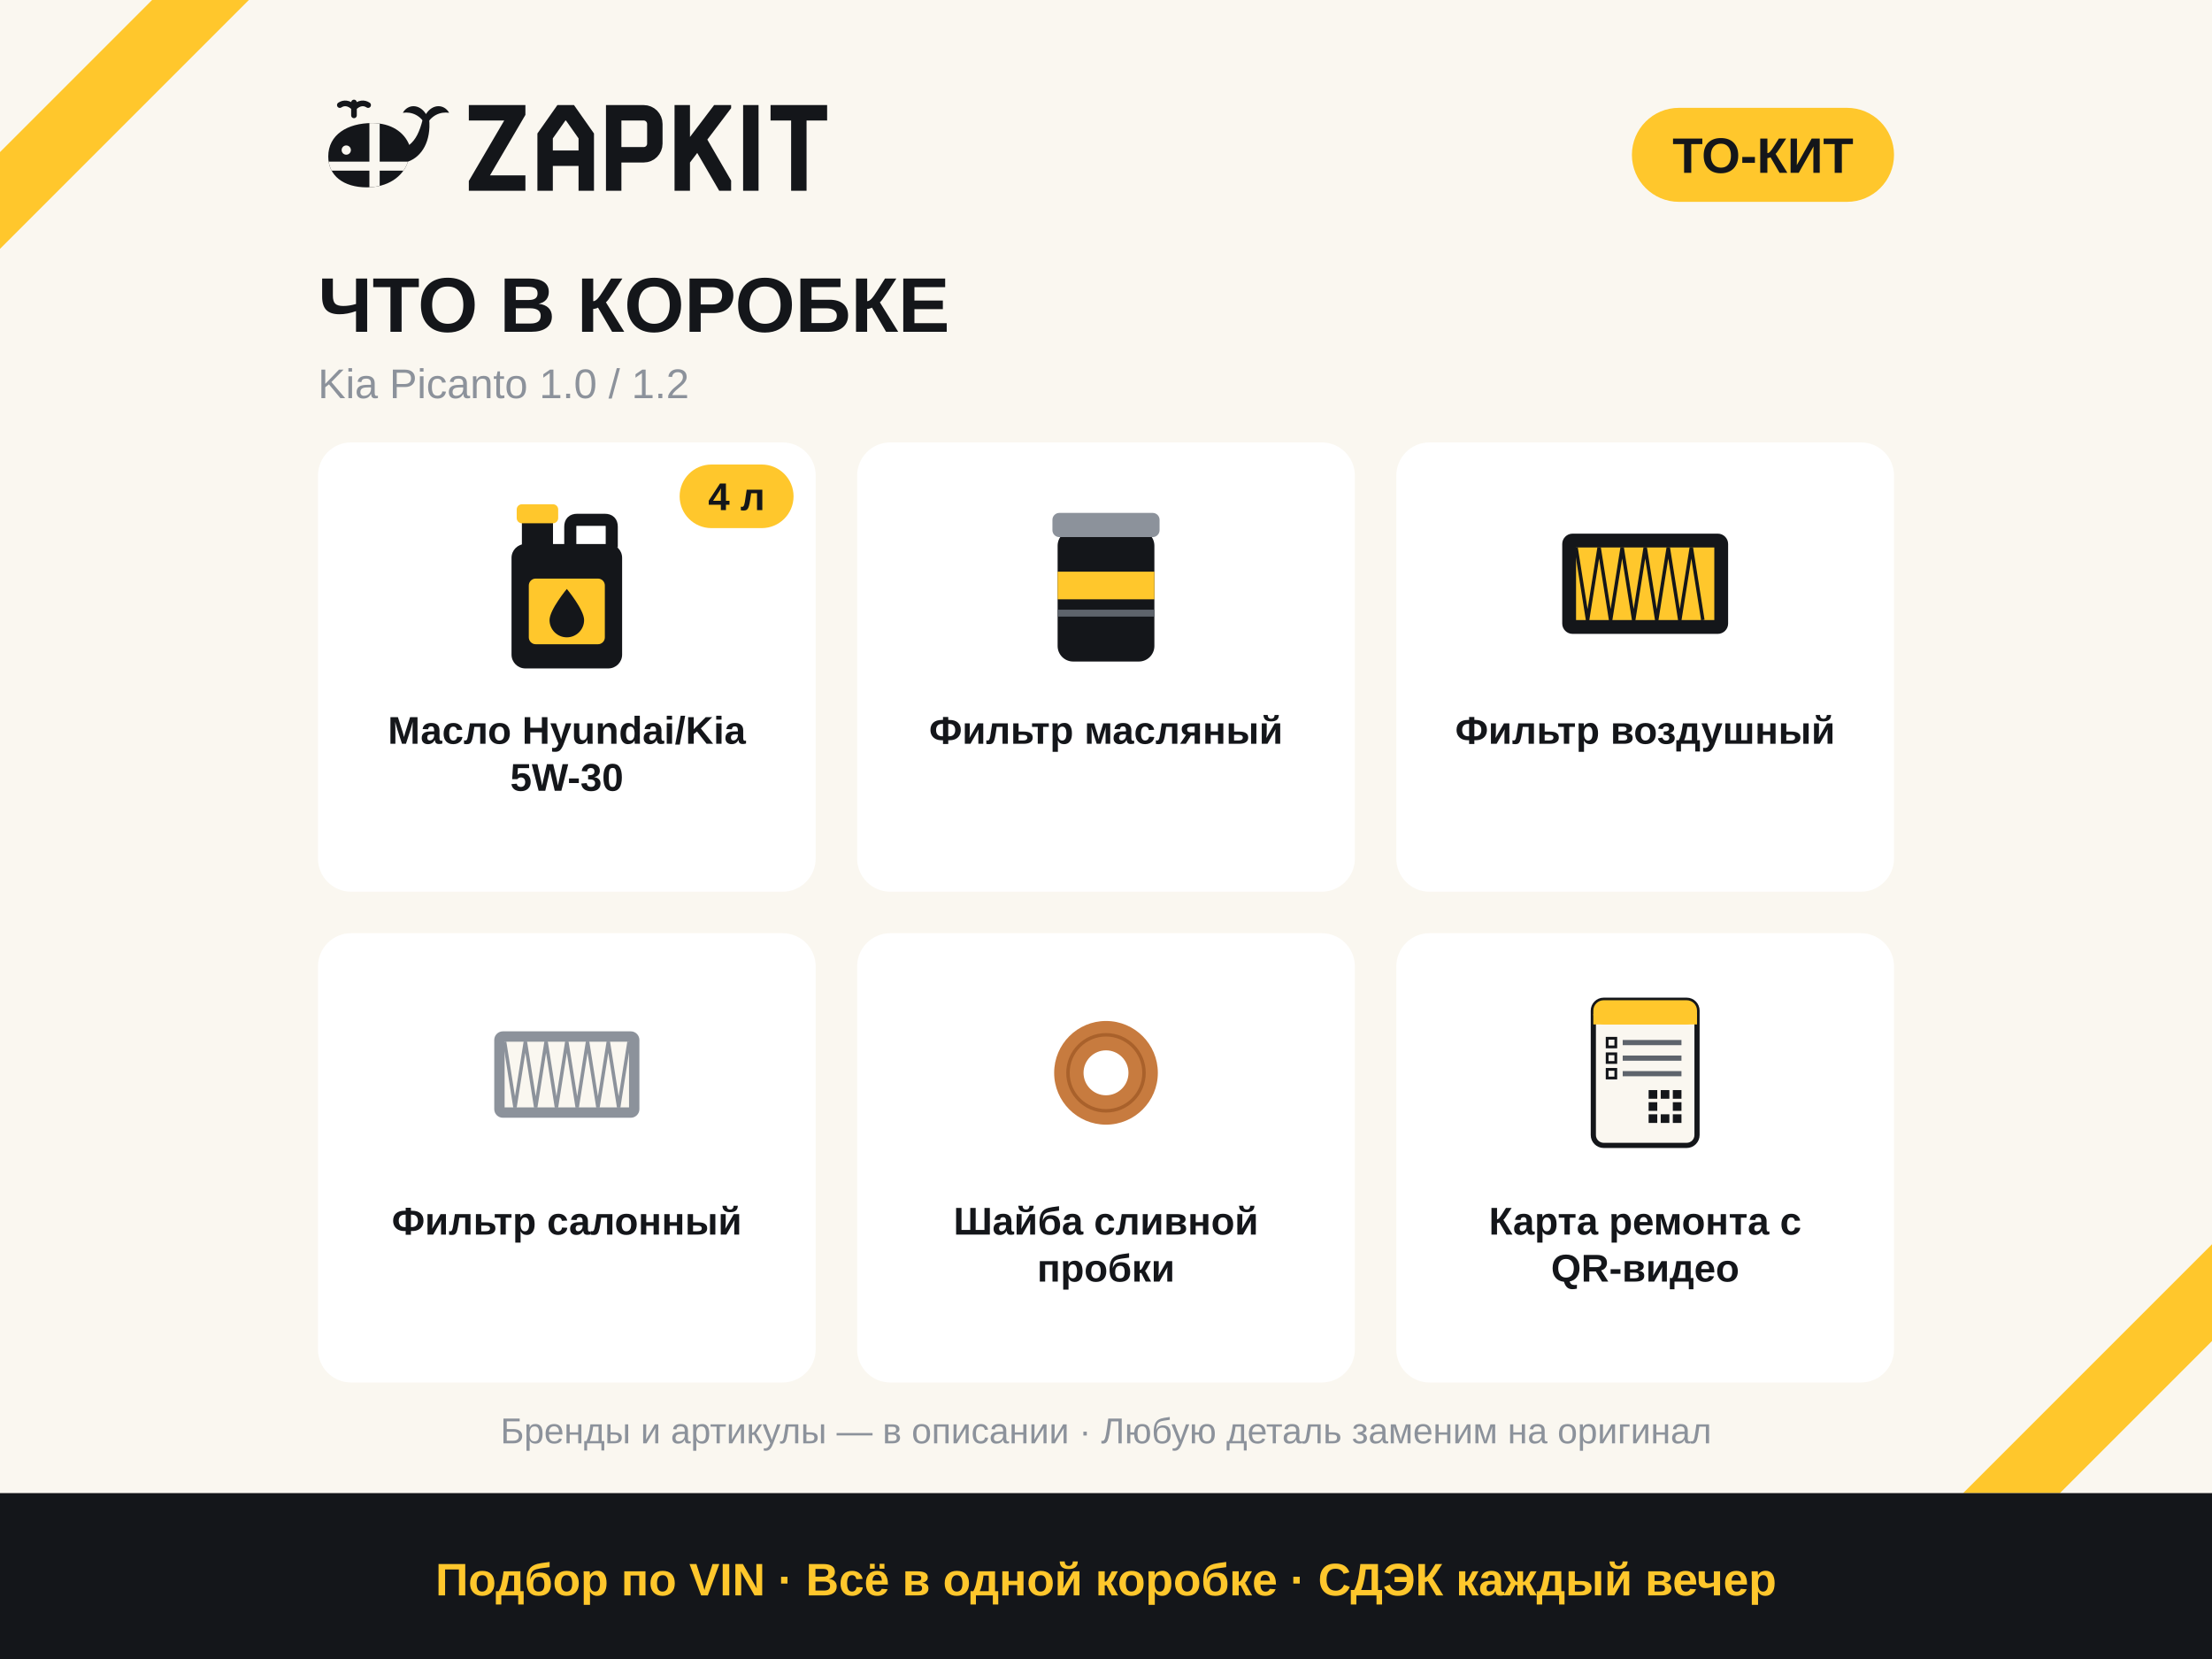
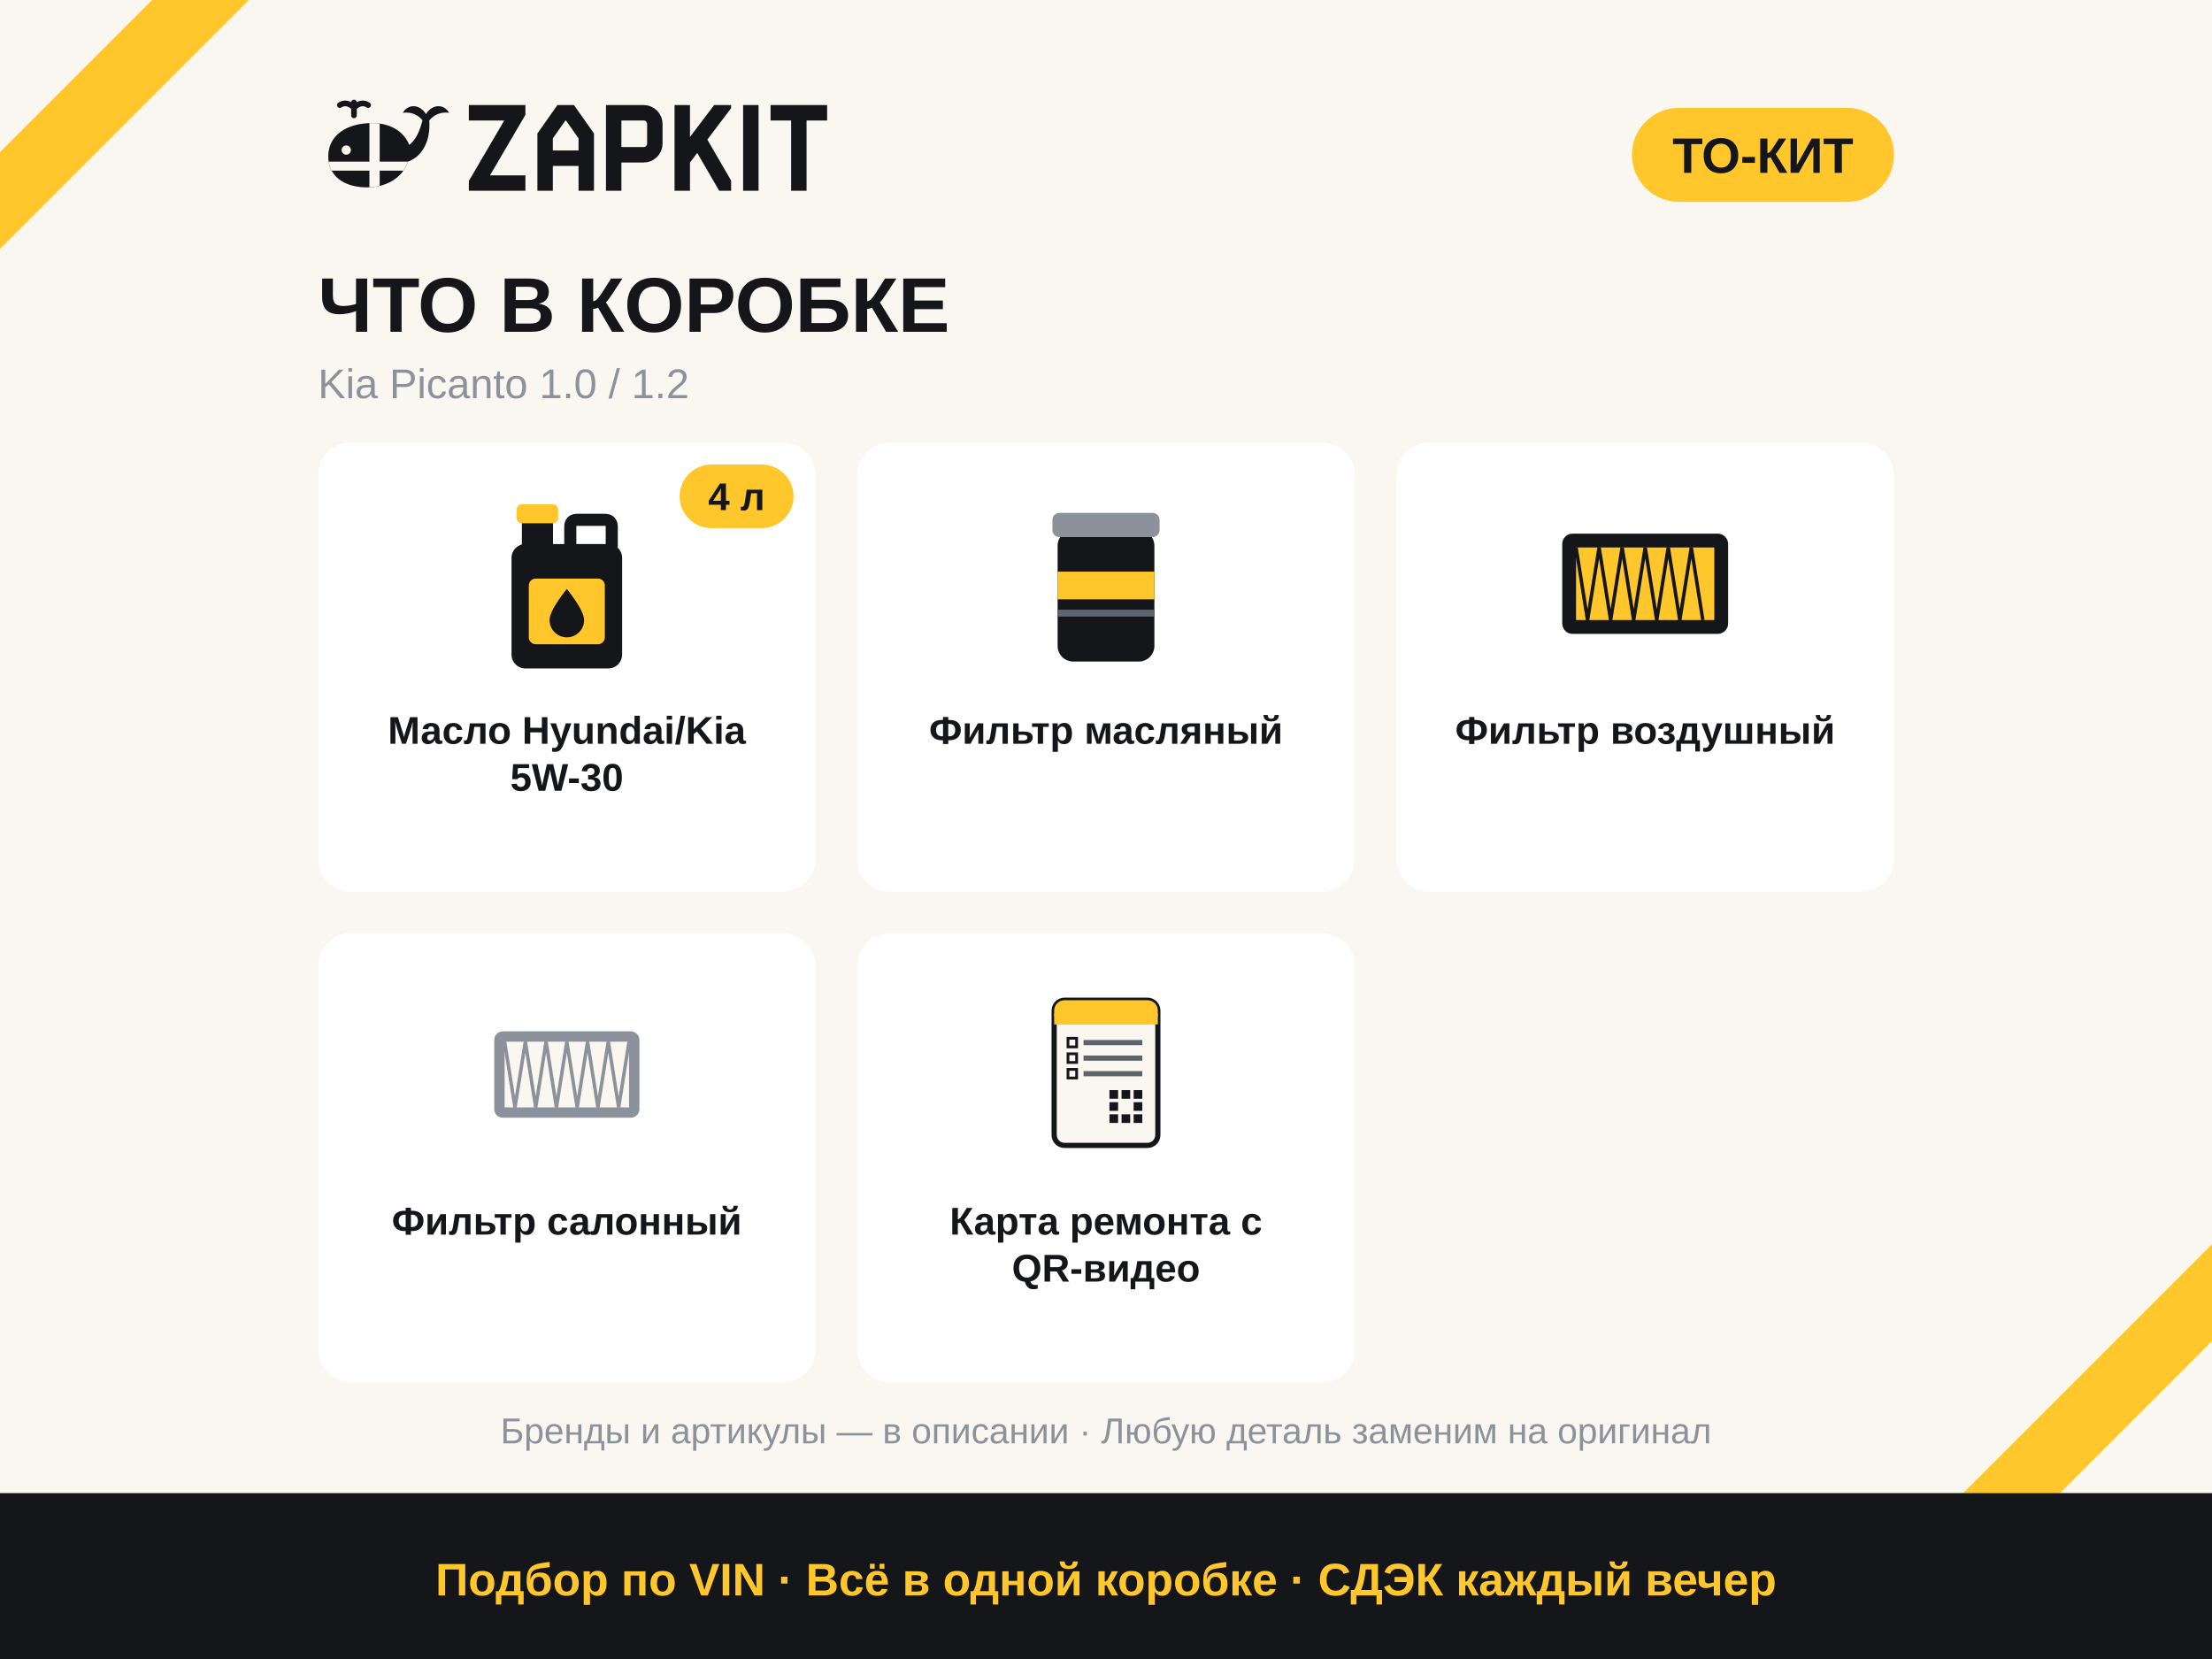
<svg xmlns="http://www.w3.org/2000/svg" viewBox="0 0 1600 1200" width="1600" height="1200" role="img" aria-label="Что в коробке: ТО-КИТ Kia Picanto 1.0 / 1.2">
  <rect width="1600" height="1200" fill="#FAF7F0" />
  <path d="M0,110 L110,0 H180 L0,180 Z" fill="#FFC72C" />
  <path d="M1600,900 L1420,1080 H1490 L1600,970 Z" fill="#FFC72C" />
  <g transform="translate(230 76) scale(0.62)">
    <g transform="translate(0 -30) scale(1.5)">
      <defs>
        <clipPath id="wb-i13h">
          <path d="M8,60 C8,43 23,34 42,34 C57,34 67,41 71,51 C76,47 79,41 81.5,31 L86.5,31 C88,48 81,60 70,64 C66,76 54,84 38,84 C20,84 8,75 8,60 Z" />
        </clipPath>
      </defs>
      <path fill="#14161A" d="M8,60 C8,43 23,34 42,34 C57,34 67,41 71,51 C76,47 79,41 81.5,31 L86.5,31 C88,48 81,60 70,64 C66,76 54,84 38,84 C20,84 8,75 8,60 Z" />
      <path fill="#14161A" d="M84,36 C80,28 73,25 66,26 C70,19 79,19 84,27 C89,19 98,19 102,26 C95,25 88,28 84,36 Z" />
      <g clip-path="url(#wb-i13h)" fill="#FAF7F0">
        <rect x="40" y="30" width="8" height="60" />
        <rect x="0" y="64" width="90" height="7" />
      </g>
      <circle cx="22" cy="55" r="3.6" fill="#FAF7F0" />
      <path d="M28,28 V18 M28,22 C24,18 20,18 17,20 M28,22 C32,18 36,18 39,20" fill="none" stroke="#14161A" stroke-width="4.4" stroke-linecap="round" />
    </g>
    <g transform="translate(176 0)">
      <defs>
        <clipPath id="c66-i13h">
          <rect width="66" height="100" />
        </clipPath>
        <clipPath id="c18-i13h">
          <rect width="18" height="100" />
        </clipPath>
      </defs>
      <g transform="translate(0 0)">
        <path clip-path="url(#c66-i13h)" d="M0,9 H57 L9,91 H66" fill="none" stroke="#14161A" stroke-width="18" stroke-linejoin="miter" stroke-miterlimit="10" />
      </g>
      <g transform="translate(80 0)">
        <path clip-path="url(#c66-i13h)" d="M9,100 V36 L28,9 H38 L57,36 V100 M9,62 H57" fill="none" stroke="#14161A" stroke-width="18" stroke-linejoin="miter" stroke-miterlimit="10" />
      </g>
      <g transform="translate(160 0)">
        <path clip-path="url(#c66-i13h)" d="M9,100 V9 H44 A13,13 0 0 1 57,22 V45 A13,13 0 0 1 44,58 H9" fill="none" stroke="#14161A" stroke-width="18" stroke-linejoin="miter" stroke-miterlimit="10" />
      </g>
      <g transform="translate(240 0)">
        <path clip-path="url(#c66-i13h)" d="M9,0 V100 M9,64 L62,-6 M30,44 L66,106" fill="none" stroke="#14161A" stroke-width="18" stroke-linejoin="miter" stroke-miterlimit="10" />
      </g>
      <g transform="translate(320 0)">
        <path clip-path="url(#c18-i13h)" d="M9,0 V100" fill="none" stroke="#14161A" stroke-width="18" stroke-linejoin="miter" stroke-miterlimit="10" />
      </g>
      <g transform="translate(352 0)">
        <path clip-path="url(#c66-i13h)" d="M0,9 H66 M33,9 V100" fill="none" stroke="#14161A" stroke-width="18" stroke-linejoin="miter" stroke-miterlimit="10" />
      </g>
    </g>
  </g>
  <rect x="1180.4" y="78" width="189.6" height="68" rx="34" fill="#FFC72C" />
  <text x="1275.2" y="125" font-family="'Liberation Sans', Arial, Helvetica, sans-serif" font-size="36" font-weight="700" fill="#14161A" text-anchor="middle">ТО-КИТ</text>
  <text x="230" y="240" font-family="'Liberation Sans', Arial, Helvetica, sans-serif" font-size="56" font-weight="700" fill="#14161A" text-anchor="start">ЧТО В КОРОБКЕ</text>
  <text x="230" y="288" font-family="'Liberation Sans', Arial, Helvetica, sans-serif" font-size="30" font-weight="400" fill="#8C929B" text-anchor="start">Kia Picanto 1.0 / 1.2</text>
  <rect x="230.0" y="320.0" width="360.0" height="325.0" rx="24" fill="#FFFFFF" />
  <g transform="translate(335.0 346.0) scale(1.25)">
    <rect x="28" y="38" width="64" height="72" rx="8" fill="#14161A" />
    <rect x="34" y="24" width="18" height="16" fill="#14161A" />
    <rect x="31" y="15" width="24" height="11" rx="3" fill="#FFC72C" />
    <path d="M62,40 V28 Q62,24 66,24 H82 Q86,24 86,28 V40" fill="none" stroke="#14161A" stroke-width="7" />
    <rect x="38" y="58" width="44" height="38" rx="4" fill="#FFC72C" />
    <path d="M60,64 C60,64 50,76 50,82 A10,10 0 0 0 70,82 C70,76 60,64 60,64 Z" fill="#14161A" />
  </g>
  <text x="410.0" y="538.0" font-family="'Liberation Sans', Arial, Helvetica, sans-serif" font-size="28" font-weight="700" fill="#14161A" text-anchor="middle">Масло Hyundai/Kia</text>
  <text x="410.0" y="572.0" font-family="'Liberation Sans', Arial, Helvetica, sans-serif" font-size="28" font-weight="700" fill="#14161A" text-anchor="middle">5W-30</text>
  <rect x="491.6" y="336.0" width="82.4" height="46" rx="23" fill="#FFC72C" />
  <text x="532.8" y="369.0" font-family="'Liberation Sans', Arial, Helvetica, sans-serif" font-size="28" font-weight="700" fill="#14161A" text-anchor="middle">4 л</text>
  <rect x="620.0" y="320.0" width="360.0" height="325.0" rx="24" fill="#FFFFFF" />
  <g transform="translate(725.0 346.0) scale(1.25)">
    <rect x="32" y="30" width="56" height="76" rx="9" fill="#14161A" />
    <rect x="29" y="20" width="62" height="14" rx="4" fill="#8C929B" />
    <rect x="32" y="54" width="56" height="16" fill="#FFC72C" />
    <rect x="32" y="76" width="56" height="4" fill="#5E646C" />
  </g>
  <text x="800.0" y="538.0" font-family="'Liberation Sans', Arial, Helvetica, sans-serif" font-size="28" font-weight="700" fill="#14161A" text-anchor="middle">Фильтр масляный</text>
  <rect x="1010.0" y="320.0" width="360.0" height="325.0" rx="24" fill="#FFFFFF" />
  <g transform="translate(1115.0 346.0) scale(1.25)">
    <rect x="12" y="32" width="96" height="58" rx="6" fill="#14161A" />
    <rect x="20" y="40" width="80" height="42" fill="#FFC72C" />
    <polyline points="20,40 26.67,82 33.34,40 40.01,82 46.68,40 53.35,82 60.02,40 66.69,82 73.36,40 80.03,82 86.7,40 93.37,82" fill="none" stroke="#14161A" stroke-width="2" />
  </g>
  <text x="1190.0" y="538.0" font-family="'Liberation Sans', Arial, Helvetica, sans-serif" font-size="28" font-weight="700" fill="#14161A" text-anchor="middle">Фильтр воздушный</text>
  <rect x="230.0" y="675.0" width="360.0" height="325.0" rx="24" fill="#FFFFFF" />
  <g transform="translate(335.0 701.0) scale(1.25)">
    <rect x="18" y="36" width="84" height="50" rx="5" fill="#8C929B" />
    <rect x="24" y="42" width="72" height="38" fill="#FAF7F0" />
    <polyline points="24,42 30,80 36,42 42,80 48,42 54,80 60,42 66,80 72,42 78,80 84,42 90,80 96,42" fill="none" stroke="#8C929B" stroke-width="2" />
  </g>
  <text x="410.0" y="893.0" font-family="'Liberation Sans', Arial, Helvetica, sans-serif" font-size="28" font-weight="700" fill="#14161A" text-anchor="middle">Фильтр салонный</text>
  <rect x="620.0" y="675.0" width="360.0" height="325.0" rx="24" fill="#FFFFFF" />
  <g transform="translate(725.0 701.0) scale(1.25)">
-     <path fill="#C77B3F" fill-rule="evenodd" d="M30,60 a30,30 0 1 0 60,0 a30,30 0 1 0 -60,0 Z M47,60 a13,13 0 1 0 26,0 a13,13 0 1 0 -26,0 Z" />
-     <circle cx="60" cy="60" r="22" fill="none" stroke="#A9612B" stroke-width="2" />
-   </g>
-   <text x="800.0" y="893.0" font-family="'Liberation Sans', Arial, Helvetica, sans-serif" font-size="28" font-weight="700" fill="#14161A" text-anchor="middle">Шайба сливной</text>
-   <text x="800.0" y="927.0" font-family="'Liberation Sans', Arial, Helvetica, sans-serif" font-size="28" font-weight="700" fill="#14161A" text-anchor="middle">пробки</text>
-   <rect x="1010.0" y="675.0" width="360.0" height="325.0" rx="24" fill="#FFFFFF" />
-   <g transform="translate(1115.0 701.0) scale(1.25)">
    <rect x="30" y="18" width="60" height="84" rx="6" fill="#FAF7F0" stroke="#14161A" stroke-width="3" />
    <rect x="30" y="18" width="60" height="14" rx="6" fill="#FFC72C" />
    <rect x="30" y="26" width="60" height="6" fill="#FFC72C" />
    <rect x="38" y="40" width="5" height="5" fill="none" stroke="#14161A" stroke-width="1.6" />
    <rect x="47" y="41" width="34" height="3" fill="#5E646C" />
    <rect x="38" y="49" width="5" height="5" fill="none" stroke="#14161A" stroke-width="1.6" />
    <rect x="47" y="50" width="34" height="3" fill="#5E646C" />
    <rect x="38" y="58" width="5" height="5" fill="none" stroke="#14161A" stroke-width="1.6" />
    <rect x="47" y="59" width="34" height="3" fill="#5E646C" />
    <rect x="62" y="70" width="5" height="5" fill="#14161A" />
    <rect x="69" y="70" width="5" height="5" fill="#14161A" />
    <rect x="76" y="70" width="5" height="5" fill="#14161A" />
    <rect x="62" y="77" width="5" height="5" fill="#14161A" />
    <rect x="76" y="77" width="5" height="5" fill="#14161A" />
    <rect x="62" y="84" width="5" height="5" fill="#14161A" />
    <rect x="69" y="84" width="5" height="5" fill="#14161A" />
    <rect x="76" y="84" width="5" height="5" fill="#14161A" />
  </g>
-   <text x="1190.0" y="893.0" font-family="'Liberation Sans', Arial, Helvetica, sans-serif" font-size="28" font-weight="700" fill="#14161A" text-anchor="middle">Карта ремонта с</text>
-   <text x="1190.0" y="927.0" font-family="'Liberation Sans', Arial, Helvetica, sans-serif" font-size="28" font-weight="700" fill="#14161A" text-anchor="middle">QR-видео</text>
+   <text x="800.0" y="893.0" font-family="'Liberation Sans', Arial, Helvetica, sans-serif" font-size="28" font-weight="700" fill="#14161A" text-anchor="middle">Карта ремонта с</text>
+   <text x="800.0" y="927.0" font-family="'Liberation Sans', Arial, Helvetica, sans-serif" font-size="28" font-weight="700" fill="#14161A" text-anchor="middle">QR-видео</text>
  <text x="800.0" y="1044" font-family="'Liberation Sans', Arial, Helvetica, sans-serif" font-size="26" font-weight="400" fill="#8C929B" text-anchor="middle">Бренды и артикулы — в описании · Любую деталь заменим на оригинал</text>
  <rect y="1080" width="1600" height="120" fill="#14161A" />
  <text x="800.0" y="1154" font-family="'Liberation Sans', Arial, Helvetica, sans-serif" font-size="33" font-weight="700" fill="#FFC72C" text-anchor="middle">Подбор по VIN · Всё в одной коробке · СДЭК каждый вечер</text>
</svg>
